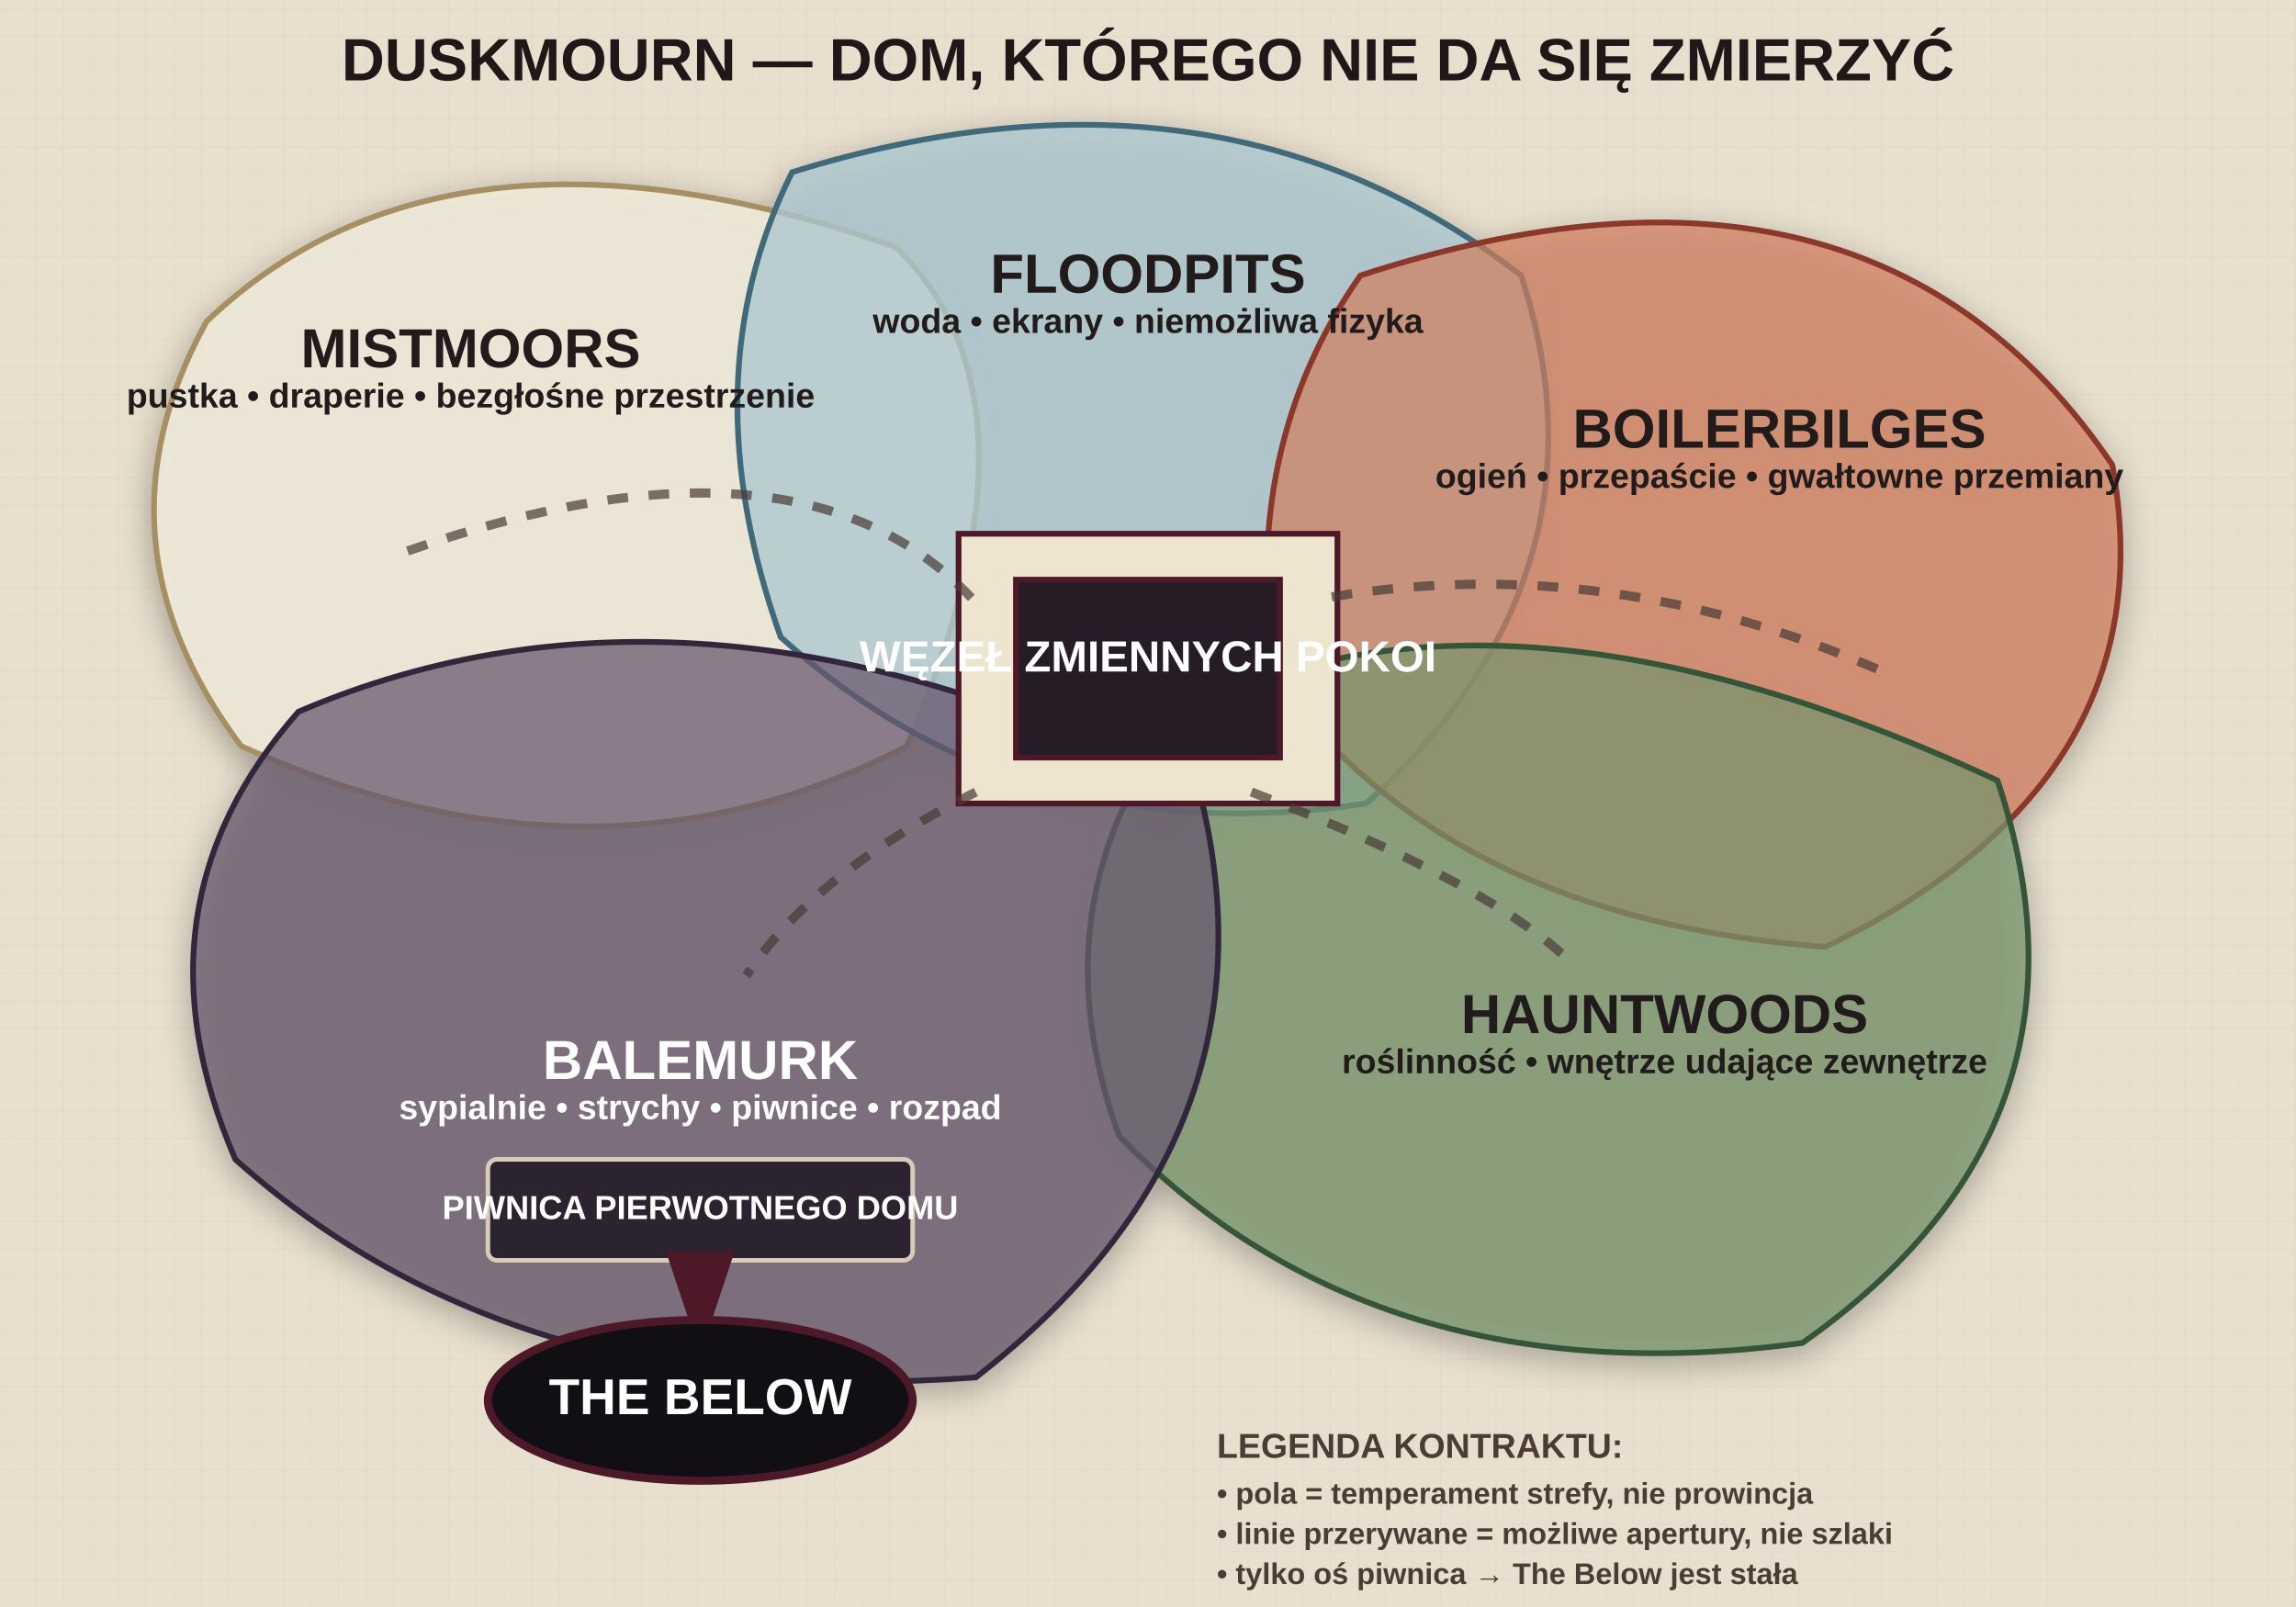
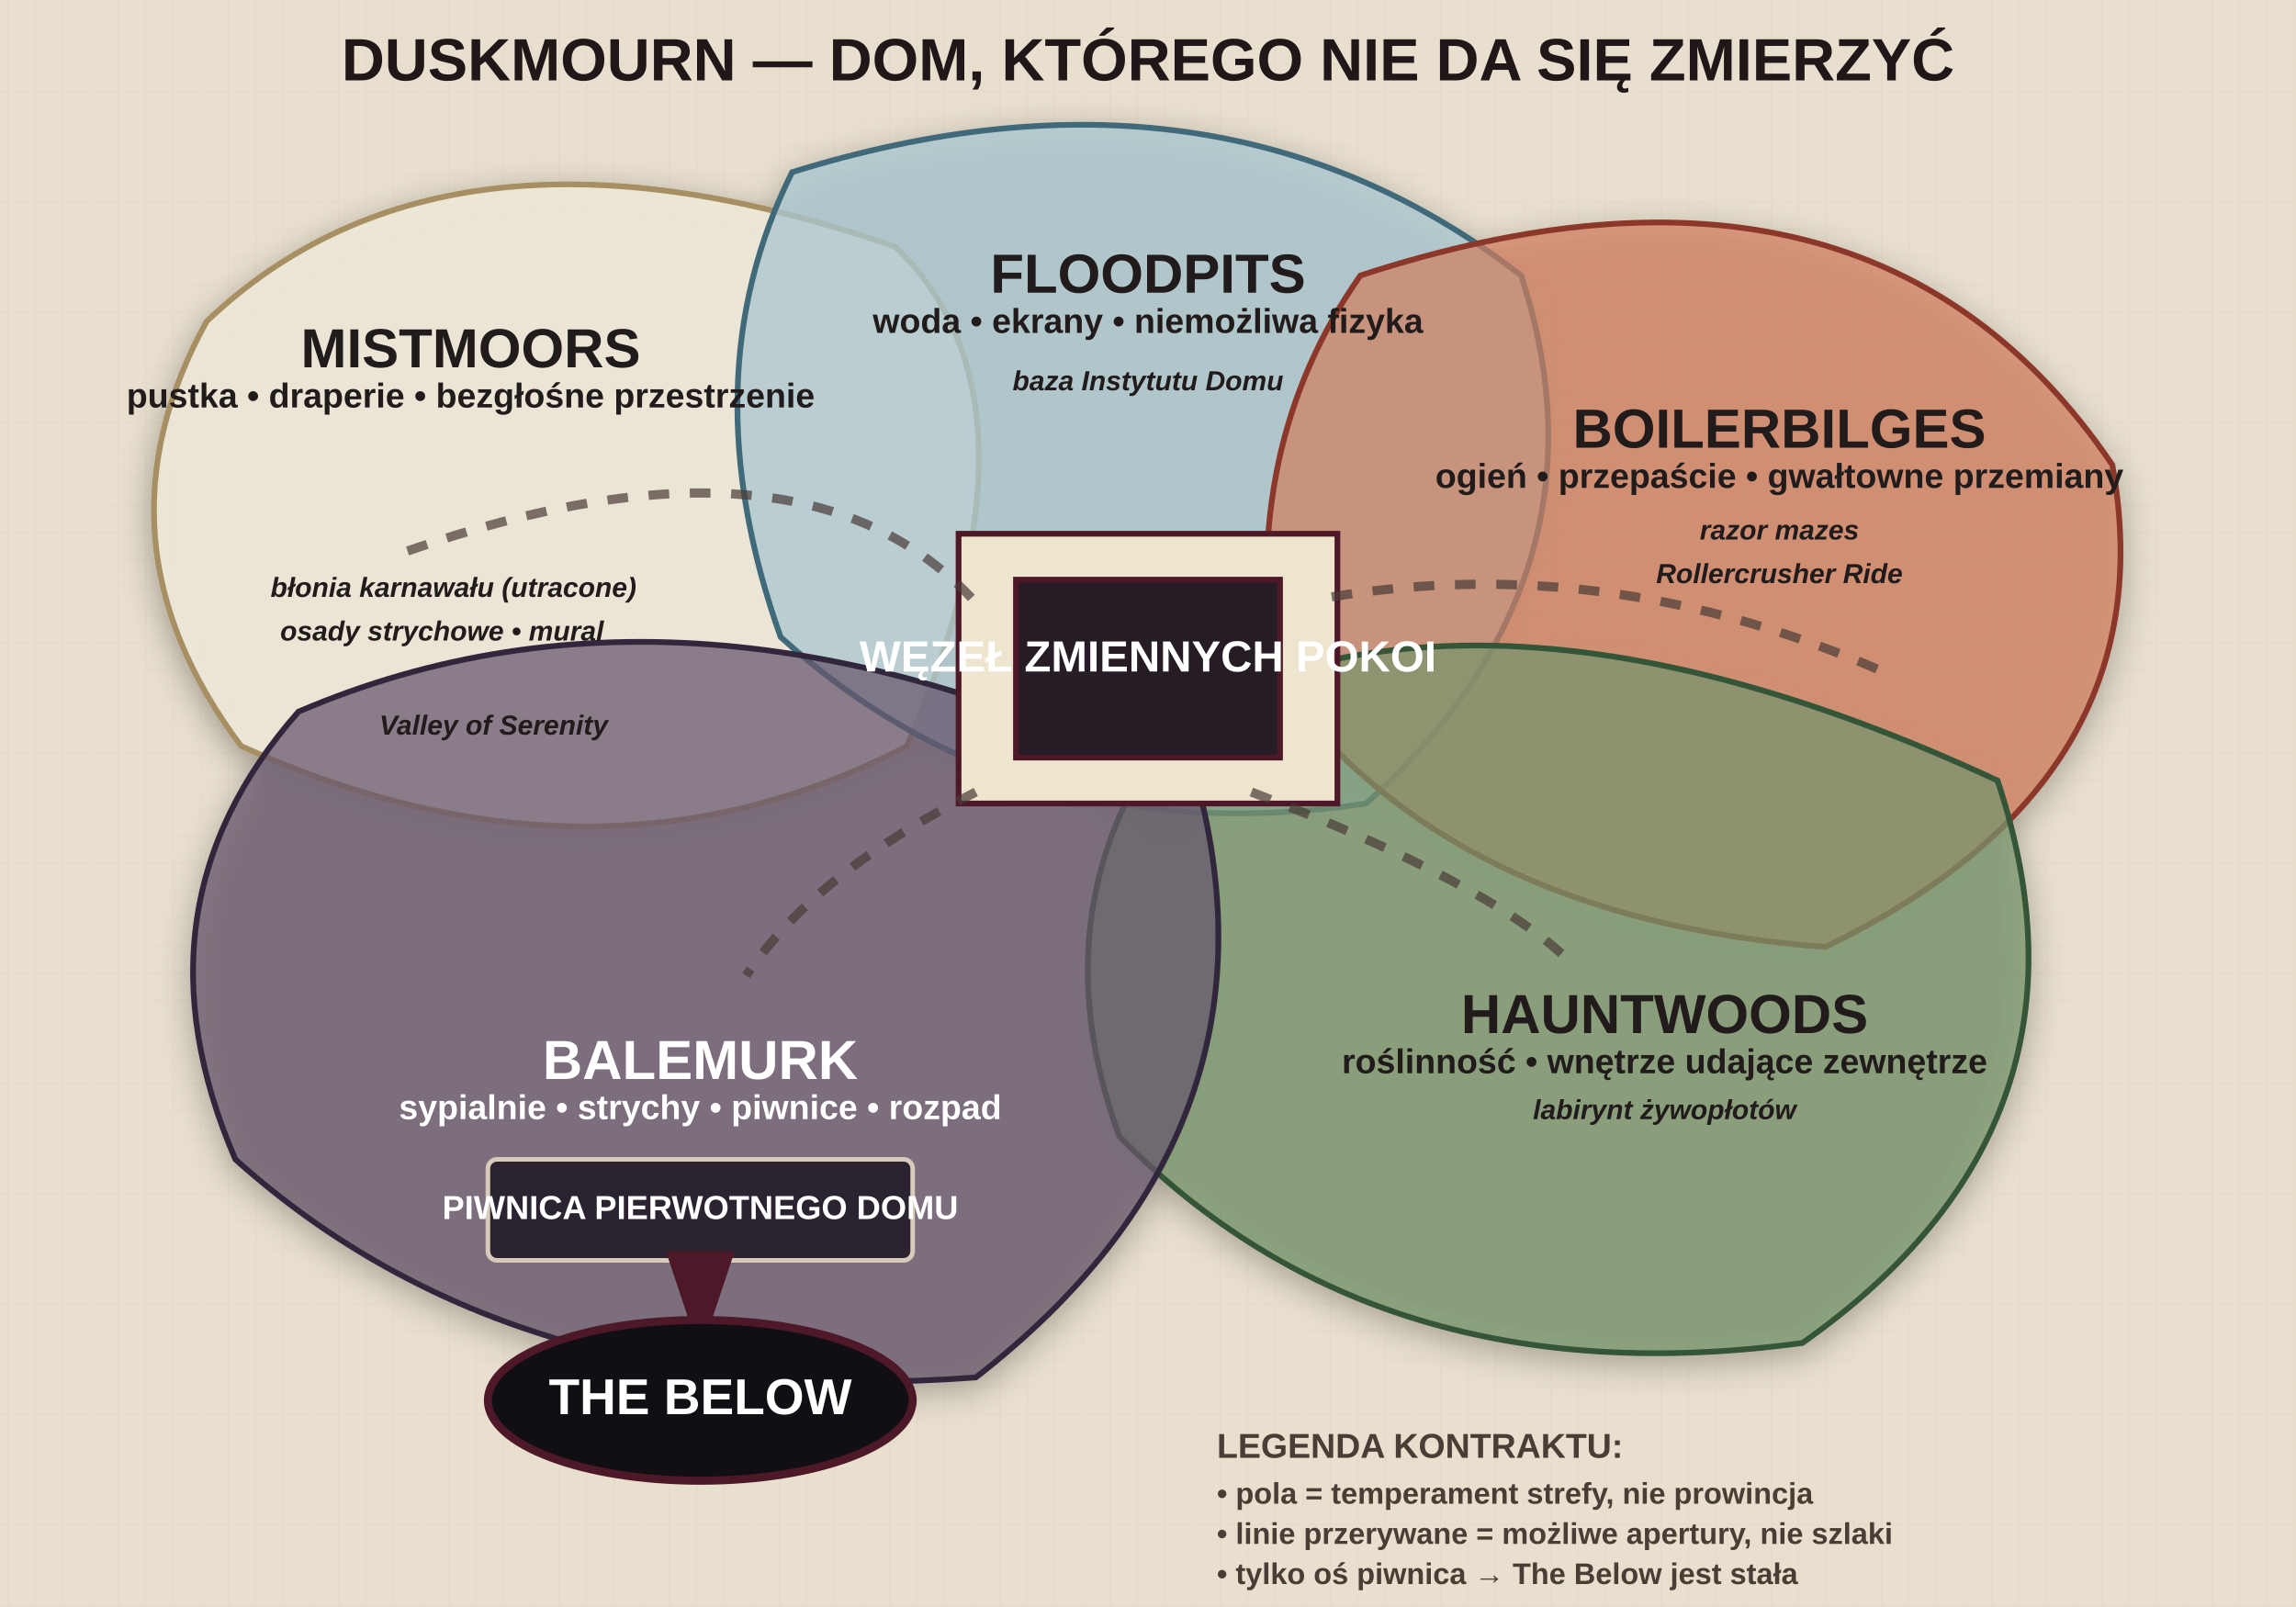
<svg xmlns="http://www.w3.org/2000/svg" viewBox="0 0 2000 1400" role="img" aria-labelledby="title desc">
  <defs>
    <filter id="shadow">
      <feDropShadow dx="0" dy="8" stdDeviation="14" flood-opacity=".35" />
    </filter>
    <pattern id="paper" width="24" height="24" patternUnits="userSpaceOnUse">
      <rect width="24" height="24" fill="#e8dfce" />
      <path d="M0 8h24M7 0v24" stroke="#c9bca6" stroke-opacity=".12" />
    </pattern>
    <marker id="arrow" markerWidth="10" markerHeight="10" refX="8" refY="3" orient="auto">
      <path d="M0 0L9 3L0 6Z" fill="#4d1827" />
    </marker>
  </defs>
  <rect width="2000" height="1400" fill="url(#paper)" />
  <text x="1000" y="70" text-anchor="middle" font-family="Arial, Helvetica, sans-serif" font-size="52" font-weight="800" fill="#201719">DUSKMOURN — DOM, KTÓREGO NIE DA SIĘ ZMIERZYĆ</text>
  <g filter="url(#shadow)" stroke-width="5">
    <path d="M180 280Q390 80 780 215Q920 350 790 650Q520 790 210 650Q75 470 180 280Z" fill="#eee8d8" fill-opacity=".9" stroke="#a58f63" />
    <path d="M690 150Q1060 35 1325 240Q1410 500 1190 700Q890 745 680 555Q600 330 690 150Z" fill="#abc8d1" fill-opacity=".76" stroke="#416a7a" />
    <path d="M1185 240Q1630 95 1840 405Q1890 680 1590 825Q1260 800 1110 590Q1080 390 1185 240Z" fill="#d27d5d" fill-opacity=".69" stroke="#8b382b" />
    <path d="M1030 620Q1310 480 1740 680Q1840 980 1570 1170Q1200 1220 975 990Q900 785 1030 620Z" fill="#78956d" fill-opacity=".72" stroke="#365537" />
    <path d="M260 620Q610 470 1045 690Q1120 990 850 1200Q450 1230 205 1010Q110 790 260 620Z" fill="#66556c" fill-opacity=".72" stroke="#32283c" />
  </g>
  <g font-family="Arial, Helvetica, sans-serif" text-anchor="middle" fill="#211b1b">
    <text x="410" y="320" font-size="48" font-weight="800">MISTMOORS</text>
    <text x="410" y="355" font-size="30" font-weight="600">pustka • draperie • bezgłośne przestrzenie</text>
    <text x="1000" y="255" font-size="48" font-weight="800">FLOODPITS</text>
    <text x="1000" y="290" font-size="30" font-weight="600">woda • ekrany • niemożliwa fizyka</text>
    <text x="1550" y="390" font-size="48" font-weight="800">BOILERBILGES</text>
    <text x="1550" y="425" font-size="30" font-weight="600">ogień • przepaście • gwałtowne przemiany</text>
    <text x="1450" y="900" font-size="48" font-weight="800">HAUNTWOODS</text>
    <text x="1450" y="935" font-size="30" font-weight="600">roślinność • wnętrze udające zewnętrze</text>
    <text x="610" y="940" font-size="48" font-weight="800" fill="#ffffff">BALEMURK</text>
    <text x="610" y="975" font-size="30" font-weight="700" fill="#ffffff">sypialnie • strychy • piwnice • rozpad</text>
  </g>
  <g fill="#eee5cf" stroke="#4d1827" stroke-width="5">
    <path d="M835 465h330v235H835Z" />
    <path d="M885 505h230v155H885Z" fill="#251c25" />
  </g>
  <text x="1000" y="585" text-anchor="middle" font-family="Arial, Helvetica, sans-serif" font-size="38" font-weight="800" fill="#ffffff">WĘZEŁ ZMIENNYCH POKOI</text>
  <g stroke="#493a36" stroke-width="8" fill="none" stroke-dasharray="18 18" opacity=".7">
    <path d="M355 480Q700 360 850 525" />
    <path d="M1160 520Q1400 480 1640 585" />
    <path d="M1090 690Q1300 770 1370 840" />
    <path d="M850 690Q710 760 650 850" />
  </g>
+   <g font-family="Arial, Helvetica, sans-serif" text-anchor="middle" font-style="italic" fill="#211b1b">
+     <text x="395" y="520" font-size="24" font-weight="600">błonia karnawału (utracone)</text>
+     <text x="385" y="558" font-size="24" font-weight="600">osady strychowe • mural</text>
+     <text x="430" y="640" font-size="24" font-weight="700">Valley of Serenity</text>
+     <text x="1000" y="340" font-size="24" font-weight="600">baza Instytutu Domu</text>
+     <text x="1550" y="470" font-size="24" font-weight="600">razor mazes</text>
+     <text x="1550" y="508" font-size="24" font-weight="600">Rollercrusher Ride</text>
+     <text x="1450" y="975" font-size="24" font-weight="600">labirynt żywopłotów</text>
+   </g>
  <g font-family="Arial, Helvetica, sans-serif" text-anchor="middle">
    <rect x="425" y="1010" width="370" height="88" rx="8" fill="#2b2430" stroke="#d9cbbb" stroke-width="4" />
    <text x="610" y="1062" font-size="29" font-weight="800" fill="#ffffff">PIWNICA PIERWOTNEGO DOMU</text>
    <path d="M610 1100V1170" stroke="#4d1827" stroke-width="10" marker-end="url(#arrow)" />
    <ellipse cx="610" cy="1220" rx="185" ry="70" fill="#120f14" stroke="#4d1827" stroke-width="7" />
    <text x="610" y="1232" font-size="44" font-weight="800" fill="#ffffff">THE BELOW</text>
  </g>
  <g font-family="Arial, Helvetica, sans-serif" fill="#4b3c36">
    <text x="1060" y="1270" font-size="30" font-weight="800">LEGENDA KONTRAKTU:</text>
    <text x="1060" y="1310" font-size="26" font-weight="600">• pola = temperament strefy, nie prowincja</text>
    <text x="1060" y="1345" font-size="26" font-weight="600">• linie przerywane = możliwe apertury, nie szlaki</text>
    <text x="1060" y="1380" font-size="26" font-weight="600">• tylko oś piwnica → The Below jest stała</text>
  </g>
</svg>
